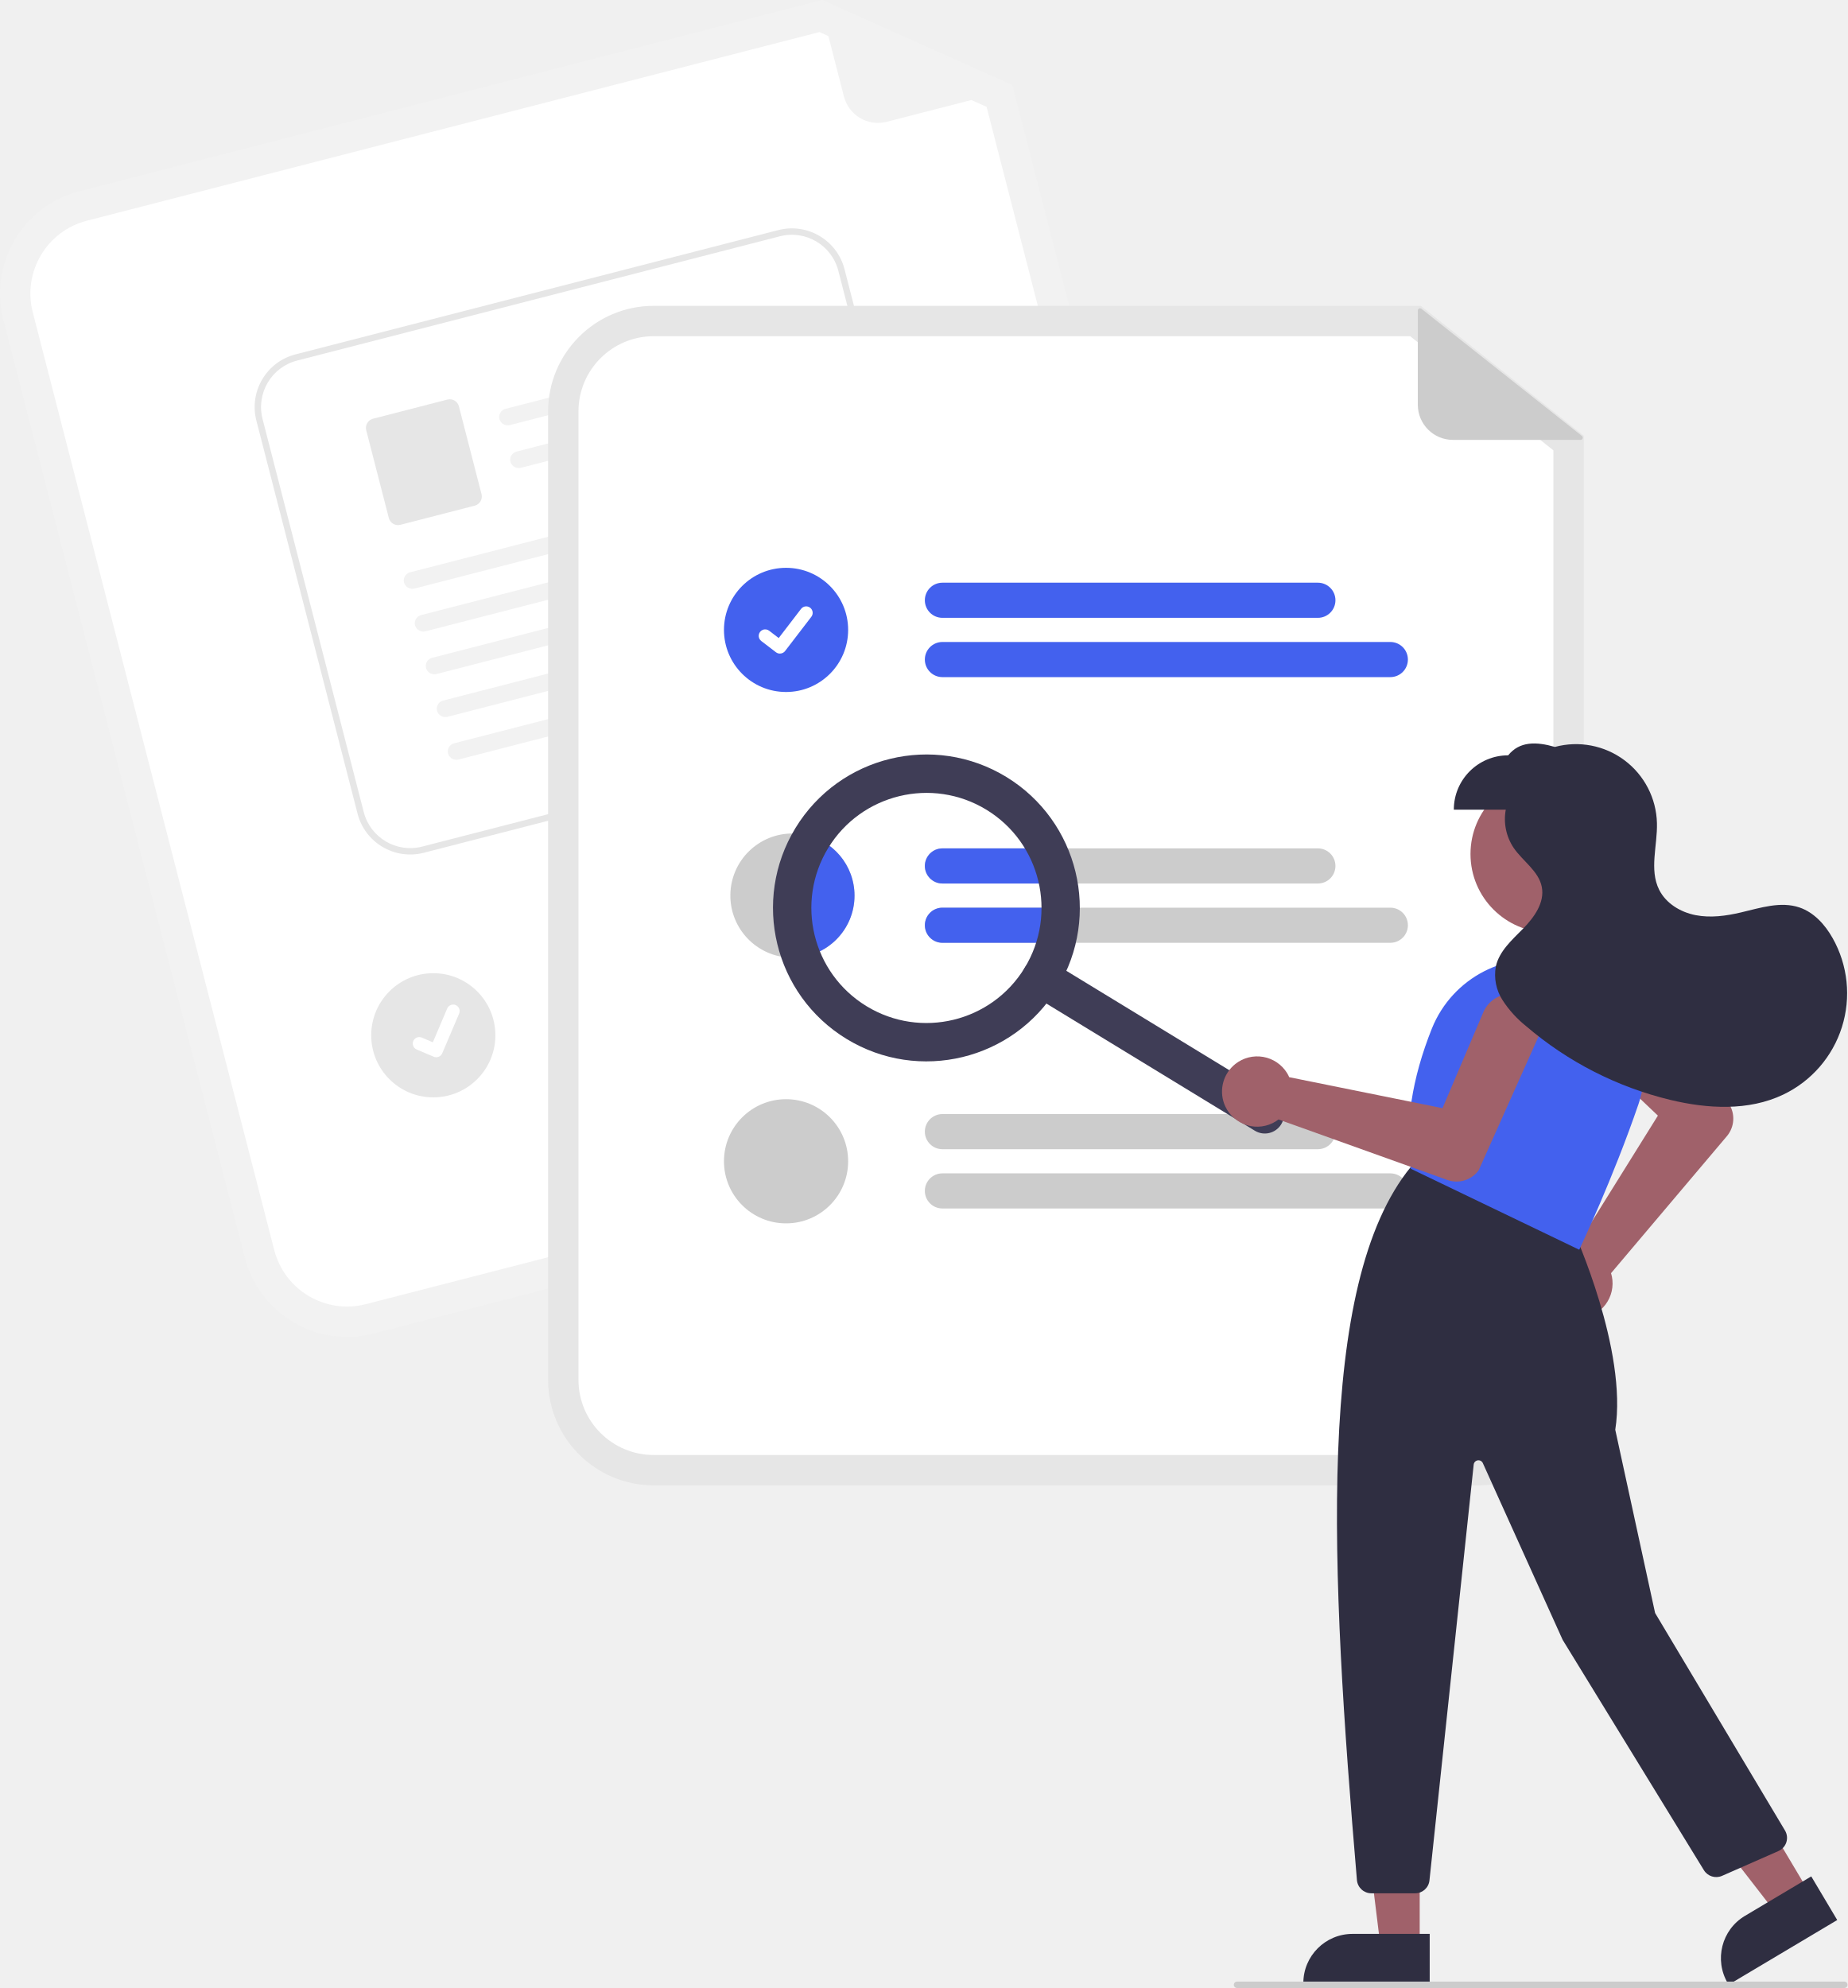
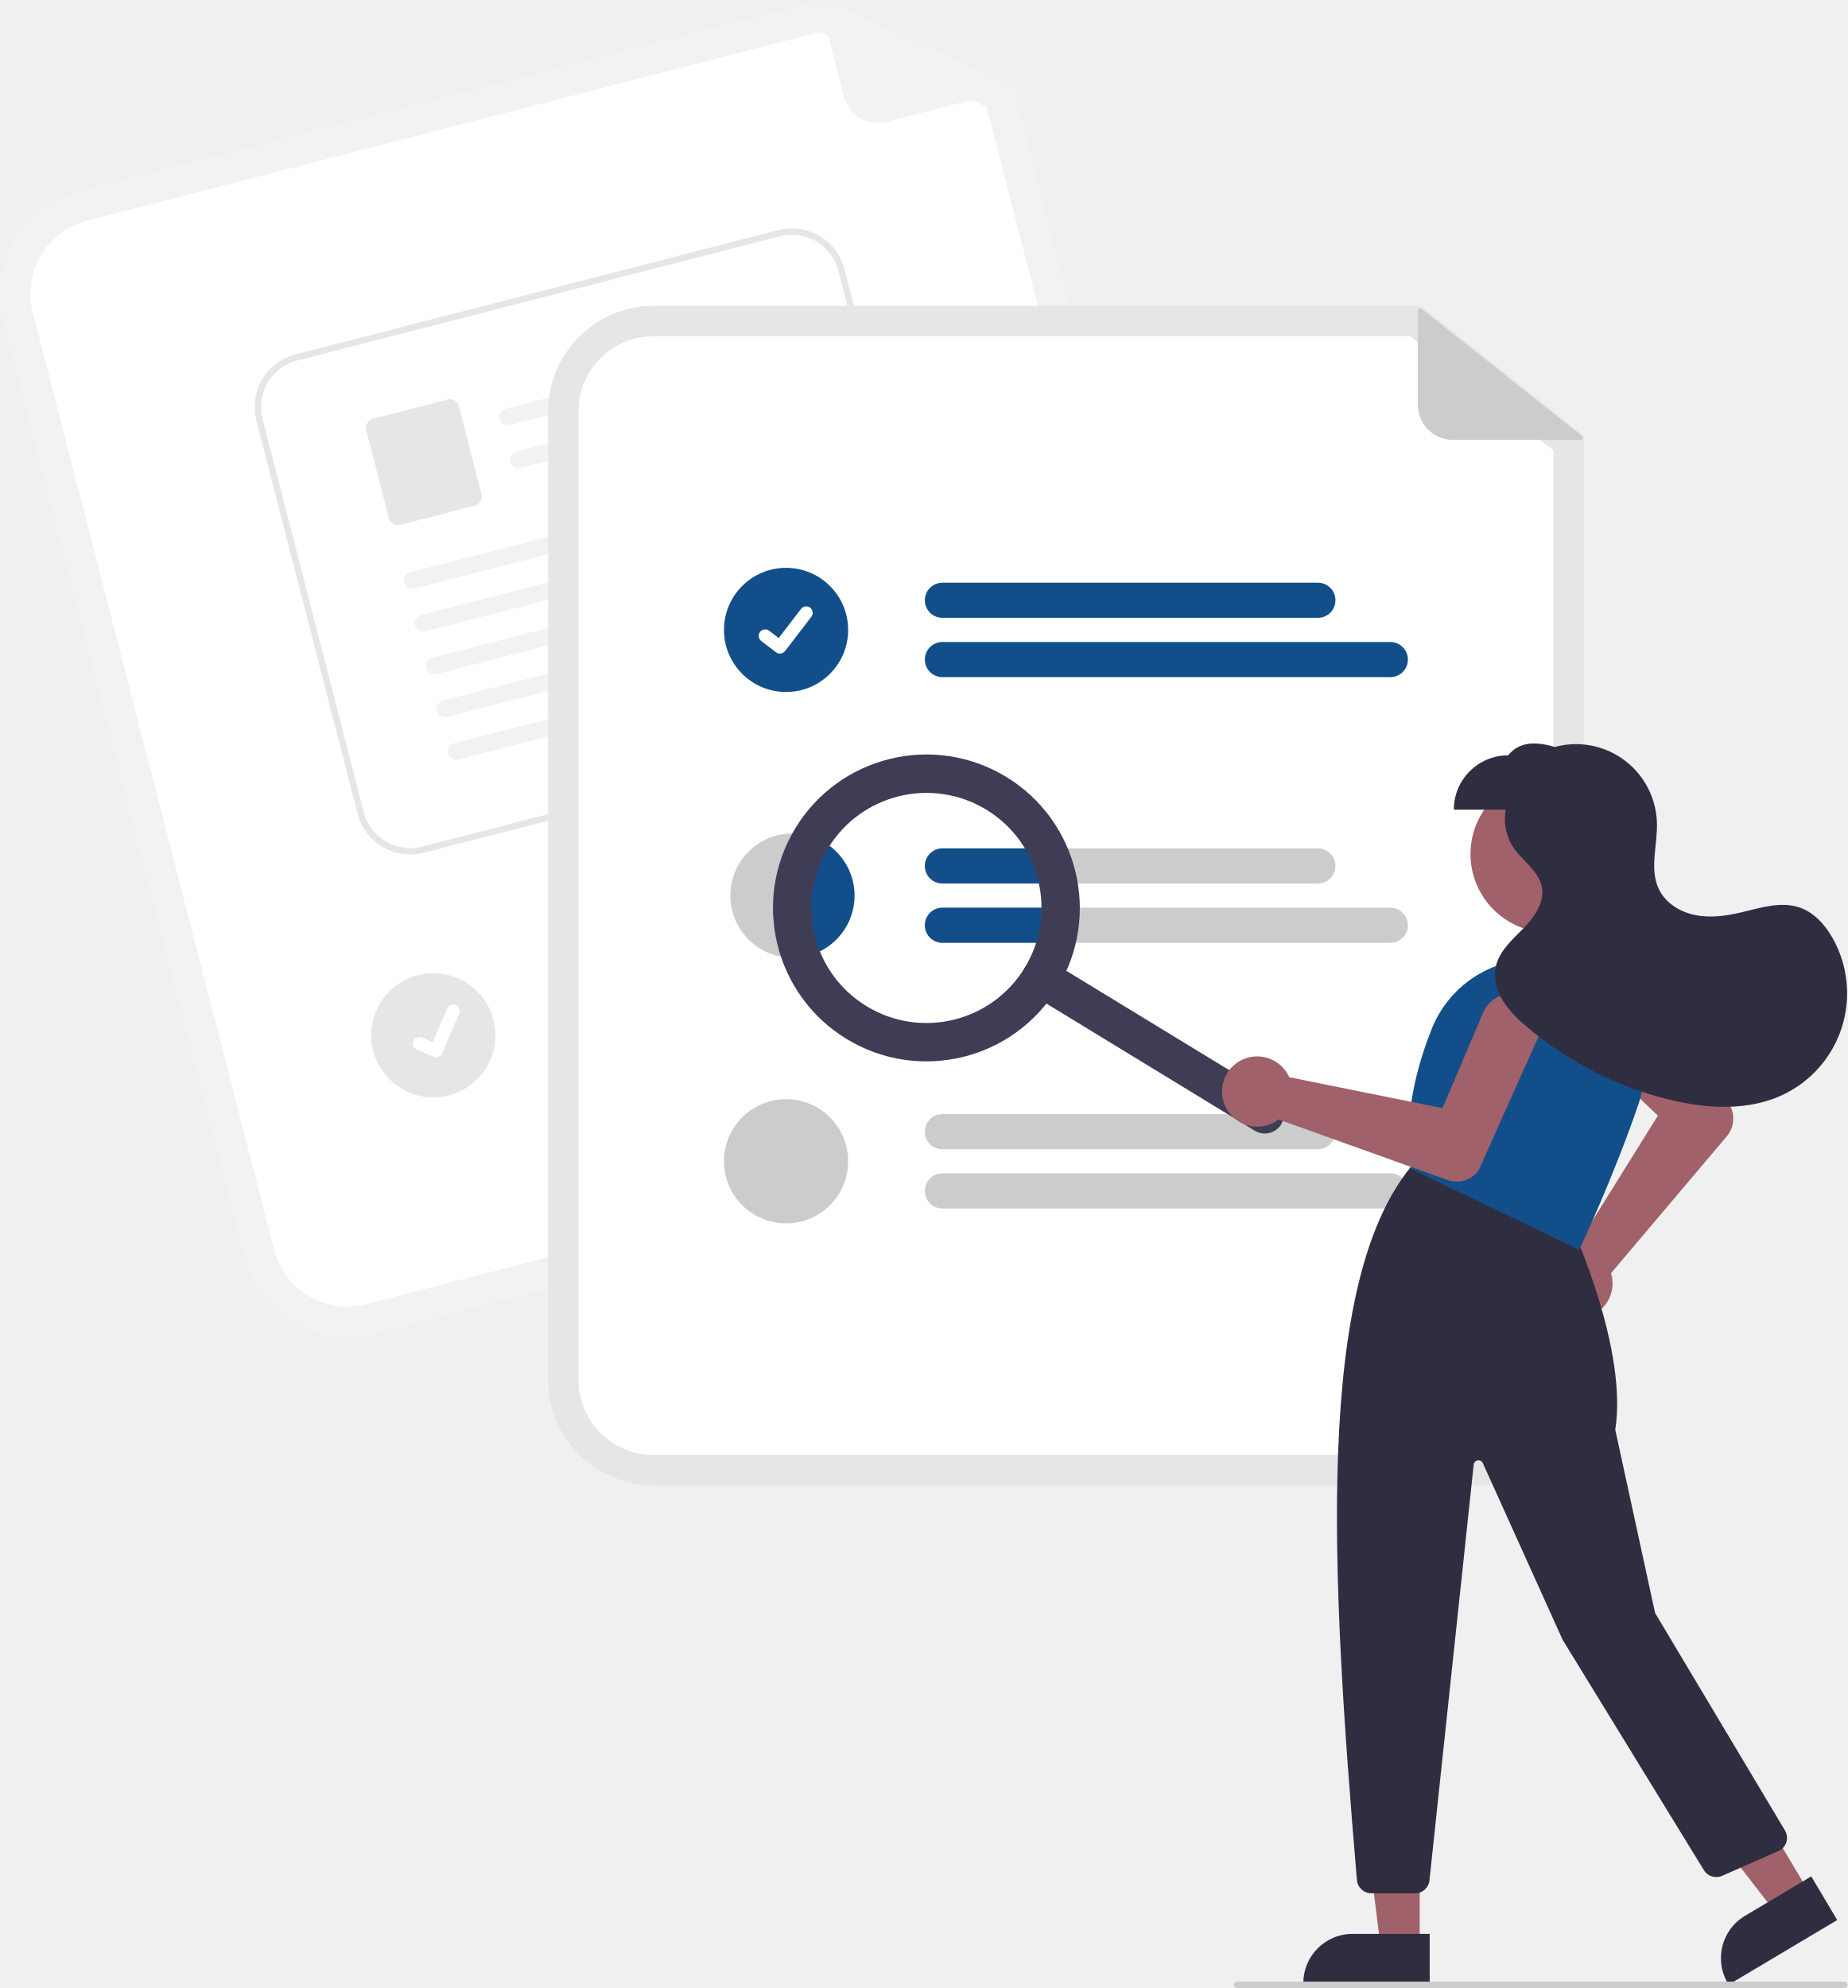
<svg xmlns="http://www.w3.org/2000/svg" data-name="Layer 1" width="578.001" height="621.926" viewBox="0 0 578.001 621.926">
  <path d="M677.642,491.897l-249.849,64.339a33.037,33.037,0,0,1-40.187-23.728L312.046,239.081a33.037,33.037,0,0,1,23.728-40.187l232.444-59.857L627.712,165.671l73.658,286.039A33.037,33.037,0,0,1,677.642,491.897Z" transform="translate(-310.9993 -139.0372)" fill="#f2f2f2" />
  <path d="M338.143,208.094a23.527,23.527,0,0,0-16.897,28.618l75.561,293.427a23.527,23.527,0,0,0,28.618,16.897l249.849-64.339a23.527,23.527,0,0,0,16.897-28.618l-72.517-281.607-52.285-23.406Z" transform="translate(-310.9993 -139.0372)" fill="#fff" />
  <path d="M627.077,167.185l-38.667,9.957a10.991,10.991,0,0,1-13.384-7.903L567.671,140.68a.687.687,0,0,1,.944-.799l58.57,26.011A.687.687,0,0,1,627.077,167.185Z" transform="translate(-310.9993 -139.0372)" fill="#f2f2f2" />
  <path d="M606.734,417.765,492.982,447.058a5.495,5.495,0,0,1-2.741-10.644L603.994,407.122a5.495,5.495,0,1,1,2.741,10.644Z" transform="translate(-310.9993 -139.0372)" fill="#ccc" />
  <path d="M633.312,430.073l-135.705,34.946A5.495,5.495,0,0,1,494.866,454.375l135.705-34.946a5.495,5.495,0,0,1,2.741,10.644Z" transform="translate(-310.9993 -139.0372)" fill="#ccc" />
  <circle id="a597741b-ffcf-4aba-98b0-6652ef5d57c9" data-name="Ellipse 44" cx="135.555" cy="323.878" r="19.423" fill="#e6e6e6" />
  <path d="M594.639,366.934,443.564,405.823A17.019,17.019,0,0,1,422.863,393.597l-31.66-122.99a17.019,17.019,0,0,1,12.225-20.701l151.075-38.889a17.019,17.019,0,0,1,20.701,12.225l31.66,122.99A17.019,17.019,0,0,1,594.639,366.934Z" transform="translate(-310.9993 -139.0372)" fill="#fff" />
  <path d="M594.639,366.934,443.564,405.823A17.019,17.019,0,0,1,422.863,393.597l-31.66-122.99a17.019,17.019,0,0,1,12.225-20.701l151.075-38.889a17.019,17.019,0,0,1,20.701,12.225l31.66,122.99A17.019,17.019,0,0,1,594.639,366.934ZM403.927,251.842a15.017,15.017,0,0,0-10.787,18.266l31.66,122.99a15.017,15.017,0,0,0,18.266,10.787l151.075-38.889a15.017,15.017,0,0,0,10.787-18.266L573.268,223.74a15.017,15.017,0,0,0-18.266-10.787Z" transform="translate(-310.9993 -139.0372)" fill="#e6e6e6" />
  <path id="b056fd3f-f1a0-44f0-b006-deff0bee637d-797" data-name="Path 411" d="M546.839,252.371l-76.246,19.627a2.731,2.731,0,0,1-3.308-1.719,2.631,2.631,0,0,1,1.853-3.339l77.613-19.979c3.135,1.589,2.31,4.838.087,5.41Z" transform="translate(-310.9993 -139.0372)" fill="#f2f2f2" />
  <path id="f1ea6668-a825-428d-96fe-a2c4e1b5a672-798" data-name="Path 412" d="M550.282,265.745l-76.246,19.627A2.731,2.731,0,0,1,470.728,283.653a2.631,2.631,0,0,1,1.853-3.339l77.613-19.979c3.135,1.589,2.31,4.838.087,5.41Z" transform="translate(-310.9993 -139.0372)" fill="#f2f2f2" />
  <path id="ee9aa382-a9c9-40d0-8ed3-22ec2dd616d6-799" data-name="Path 413" d="M459.514,297.229l-23.269,5.99a2.962,2.962,0,0,1-3.603-2.128l-7.069-27.46a2.962,2.962,0,0,1,2.128-3.603l23.269-5.99a2.963,2.963,0,0,1,3.603,2.128l7.069,27.46a2.962,2.962,0,0,1-2.128,3.603Z" transform="translate(-310.9993 -139.0372)" fill="#e6e6e6" />
  <path id="be954d2b-d8b8-4d26-80a0-a319e99a4b10-800" data-name="Path 414" d="M557.109,293.185,440.744,323.139a2.731,2.731,0,0,1-3.308-1.719,2.631,2.631,0,0,1,1.853-3.339L557.022,287.775c3.135,1.589,2.31,4.838.087,5.41Z" transform="translate(-310.9993 -139.0372)" fill="#f2f2f2" />
  <path id="baaae9e4-1b4d-40c2-8a9d-f2abb078b489-801" data-name="Path 415" d="M560.553,306.563,444.188,336.517a2.731,2.731,0,0,1-3.308-1.719,2.631,2.631,0,0,1,1.853-3.339l117.733-30.306c3.135,1.589,2.31,4.838.087,5.41Z" transform="translate(-310.9993 -139.0372)" fill="#f2f2f2" />
  <path id="a91bf4c9-37f6-4391-92ed-1882bd0ce21c-802" data-name="Path 416" d="M563.994,319.932,447.63,349.886a2.731,2.731,0,0,1-3.308-1.719,2.631,2.631,0,0,1,1.853-3.339l117.733-30.306c3.135,1.589,2.31,4.838.087,5.41Z" transform="translate(-310.9993 -139.0372)" fill="#f2f2f2" />
  <path id="efb98e07-468b-4c85-9a64-ee4cc5493d6f-803" data-name="Path 417" d="M567.438,333.309,451.073,363.263a2.731,2.731,0,0,1-3.308-1.719,2.631,2.631,0,0,1,1.853-3.339L567.351,327.899c3.135,1.589,2.31,4.838.087,5.41Z" transform="translate(-310.9993 -139.0372)" fill="#f2f2f2" />
  <path id="aeb1db98-32e5-40b8-ab89-fdad6a3263dc-804" data-name="Path 418" d="M570.879,346.679,454.515,376.633a2.731,2.731,0,0,1-3.308-1.719,2.631,2.631,0,0,1,1.853-3.339l117.733-30.306c3.135,1.589,2.31,4.838.087,5.41Z" transform="translate(-310.9993 -139.0372)" fill="#f2f2f2" />
  <path id="be265de5-288f-49a7-867d-c42e7cdbf4db-805" data-name="Path 395" d="M447.987,469.723a2.014,2.014,0,0,1-1.274-.088l-.025-.01L441.397,467.382a2.029,2.029,0,1,1,1.587-3.734l3.429,1.458,4.493-10.569a2.028,2.028,0,0,1,2.659-1.073l.001 0-.027.069.028-.069a2.03,2.03,0,0,1,1.072,2.66l-5.286,12.427a2.029,2.029,0,0,1-1.365,1.168Z" transform="translate(-310.9993 -139.0372)" fill="#fff" />
  <path d="M773.475,603.715h-258a33.037,33.037,0,0,1-33-33v-303a33.037,33.037,0,0,1,33-33H755.501l50.973,40.629V570.715A33.037,33.037,0,0,1,773.475,603.715Z" transform="translate(-310.9993 -139.0372)" fill="#e6e6e6" />
  <path d="M515.474,244.215a23.527,23.527,0,0,0-23.5,23.5v303a23.527,23.527,0,0,0,23.5,23.5h258a23.527,23.527,0,0,0,23.5-23.5V279.92l-44.796-35.706Z" transform="translate(-310.9993 -139.0372)" fill="#fff" />
-   <path d="M723.294,332.319H605.83a5.495,5.495,0,0,1,0-10.991H723.294a5.495,5.495,0,1,1,0,10.991Z" transform="translate(-310.9993 -139.0372)" fill="#4361ee" />
-   <path d="M745.962,350.866H605.83a5.495,5.495,0,0,1,0-10.991H745.962a5.495,5.495,0,1,1,0,10.991Z" transform="translate(-310.9993 -139.0372)" fill="#4361ee" />
+   <path d="M723.294,332.319H605.83a5.495,5.495,0,0,1,0-10.991H723.294a5.495,5.495,0,1,1,0,10.991Z" transform="translate(-310.9993 -139.0372)" fill="#124f8a" />
+   <path d="M745.962,350.866H605.83a5.495,5.495,0,0,1,0-10.991H745.962a5.495,5.495,0,1,1,0,10.991Z" transform="translate(-310.9993 -139.0372)" fill="#124f8a" />
  <path d="M723.294,404.443h-117.46a5.495,5.495,0,1,0,0,10.99h117.46a5.495,5.495,0,0,0,0-10.99Z" transform="translate(-310.9993 -139.0372)" fill="#ccc" />
  <path d="M745.964,422.993H605.834a5.495,5.495,0,1,0,0,10.99H745.964a5.495,5.495,0,0,0,0-10.99Z" transform="translate(-310.9993 -139.0372)" fill="#ccc" />
  <path d="M723.294,498.554H605.83a5.495,5.495,0,0,1,0-10.991H723.294a5.495,5.495,0,1,1,0,10.991Z" transform="translate(-310.9993 -139.0372)" fill="#ccc" />
  <path d="M745.962,517.101H605.83a5.495,5.495,0,0,1,0-10.991H745.962a5.495,5.495,0,1,1,0,10.991Z" transform="translate(-310.9993 -139.0372)" fill="#ccc" />
-   <circle id="abdb8e2f-a218-463c-85f4-c869fef49971" data-name="Ellipse 44" cx="245.916" cy="197.06" r="19.423" fill="#4361ee" />
+   <circle id="abdb8e2f-a218-463c-85f4-c869fef49971" data-name="Ellipse 44" cx="245.916" cy="197.06" r="19.423" fill="#124f8a" />
  <path id="ba7dbbd6-0052-44b1-a552-47a8298b8d3e-806" data-name="Path 395" d="M554.99,343.506a2.014,2.014,0,0,1-1.212-.403l-.022-.016-4.565-3.492a2.029,2.029,0,1,1,2.468-3.22l2.957,2.267,6.987-9.115a2.028,2.028,0,0,1,2.843-.376l.001 0-.043.06.045-.06a2.03,2.03,0,0,1,.375,2.843l-8.218,10.716a2.029,2.029,0,0,1-1.613.791Z" transform="translate(-310.9993 -139.0372)" fill="#fff" />
  <path d="M578.334,419.213a19.423,19.423,0,0,1-19.42,19.43,4.176,4.176,0,0,1-.5-.02,19.422,19.422,0,1,1,19.92-19.41Z" transform="translate(-310.9993 -139.0372)" fill="#ccc" />
  <circle id="e4a71040-498e-4958-ad41-c2d79154b8f7" data-name="Ellipse 44" cx="245.916" cy="363.295" r="19.423" fill="#ccc" />
  <path d="M805.482,276.651h-39.929a10.991,10.991,0,0,1-10.991-10.991v-29.491a.687.687,0,0,1,1.113-.538l50.233,39.795A.687.687,0,0,1,805.482,276.651Z" transform="translate(-310.9993 -139.0372)" fill="#ccc" />
-   <path d="M578.334,419.213a19.423,19.423,0,0,1-19.42,19.43,4.176,4.176,0,0,1-.5-.02,42.051,42.051,0,0,1,3.77-38.56A19.433,19.433,0,0,1,578.334,419.213Z" transform="translate(-310.9993 -139.0372)" fill="#4361ee" />
-   <path d="M600.334,409.943a5.51,5.51,0,0,1,5.5-5.5h29.27a41.573,41.573,0,0,1,3.61,10.99H605.834A5.501,5.501,0,0,1,600.334,409.943Z" transform="translate(-310.9993 -139.0372)" fill="#4361ee" />
-   <path d="M639.394,422.993a41.924,41.924,0,0,1-1.46,10.99h-32.1a5.495,5.495,0,1,1,0-10.99Z" transform="translate(-310.9993 -139.0372)" fill="#4361ee" />
+   <path d="M578.334,419.213a19.423,19.423,0,0,1-19.42,19.43,4.176,4.176,0,0,1-.5-.02,42.051,42.051,0,0,1,3.77-38.56A19.433,19.433,0,0,1,578.334,419.213Z" transform="translate(-310.9993 -139.0372)" fill="#124f8a" />
+   <path d="M600.334,409.943a5.51,5.51,0,0,1,5.5-5.5h29.27a41.573,41.573,0,0,1,3.61,10.99H605.834A5.501,5.501,0,0,1,600.334,409.943Z" transform="translate(-310.9993 -139.0372)" fill="#124f8a" />
+   <path d="M639.394,422.993a41.924,41.924,0,0,1-1.46,10.99h-32.1a5.495,5.495,0,1,1,0-10.99Z" transform="translate(-310.9993 -139.0372)" fill="#124f8a" />
  <path d="M711.816,490.77a6,6,0,0,1-8.247,1.998l-70.005-42.7a6,6,0,0,1,6.249-10.245l70.005,42.7A6,6,0,0,1,711.816,490.77Z" transform="translate(-310.9993 -139.0372)" fill="#3f3d56" />
  <path d="M641.811,448.07a48,48,0,1,1-15.983-65.974A48.054,48.054,0,0,1,641.811,448.07Zm-71.712-43.742a36,36,0,1,0,49.48-11.987A36.041,36.041,0,0,0,570.099,404.328Z" transform="translate(-310.9993 -139.0372)" fill="#3f3d56" />
  <circle cx="484.603" cy="267.173" r="24.561" fill="#a0616a" />
  <path d="M794.015,543.901a11.002,11.002,0,0,1,8.323-14.151,10.468,10.468,0,0,1,1.459-.18l25.872-41.523L806.036,465.58a9.432,9.432,0,1,1,13.121-13.553L851.786,484.201l.066.08a8.545,8.545,0,0,1-.594,10.185l-36.25,42.873a10.301,10.301,0,0,1,.27,1.046,11.003,11.003,0,0,1-9.875,13.116q-.468.041-.932.041A11.037,11.037,0,0,1,794.015,543.901Z" transform="translate(-310.9993 -139.0372)" fill="#a0616a" />
  <polygon points="444.151 609.001 431.891 609 426.059 561.712 444.153 561.713 444.151 609.001" fill="#a0616a" />
  <path d="M758.277,759.922l-39.531-.001v-.5a15.386,15.386,0,0,1,15.386-15.386h.001l24.144.001Z" transform="translate(-310.9993 -139.0372)" fill="#2f2e41" />
  <polygon points="566.007 592.05 555.473 598.322 526.268 560.676 541.815 551.419 566.007 592.05" fill="#a0616a" />
  <path d="M885.772,739.699l-33.966,20.223-.256-.43a15.386,15.386,0,0,1,5.348-21.092l.001-.001,20.745-12.352Z" transform="translate(-310.9993 -139.0372)" fill="#2f2e41" />
  <path d="M735.512,727.213c-8.213-96.706-13.099-186.545,16.924-223.193l.232-.284,50.526,20.211.083.181c.17.371,16.974,37.333,13.054,62.194L828.794,643.649l40.636,68.041A4.501,4.501,0,0,1,867.379,718.118l-17.659,7.77a4.521,4.521,0,0,1-5.648-1.766l-44.204-72.08-24.968-55.286a1.5,1.5,0,0,0-2.859.459L758.201,727.311a4.492,4.492,0,0,1-4.475,4.024H739.998A4.53,4.53,0,0,1,735.512,727.213Z" transform="translate(-310.9993 -139.0372)" fill="#2f2e41" />
-   <path d="M752.606,504.786l-.241-.115-.038-.265c-1.887-13.21.347-27.888,6.64-43.625a34.636,34.636,0,0,1,40.202-20.743h0a34.594,34.594,0,0,1,22.061,16.964,34.221,34.221,0,0,1,2.373,27.425c-7.934,23.2-18.226,44.907-18.329,45.124l-.216.453Z" transform="translate(-310.9993 -139.0372)" fill="#4361ee" />
+   <path d="M752.606,504.786l-.241-.115-.038-.265c-1.887-13.21.347-27.888,6.64-43.625a34.636,34.636,0,0,1,40.202-20.743h0a34.594,34.594,0,0,1,22.061,16.964,34.221,34.221,0,0,1,2.373,27.425c-7.934,23.2-18.226,44.907-18.329,45.124l-.216.453Z" transform="translate(-310.9993 -139.0372)" fill="#124f8a" />
  <path d="M697.48,471.883A11.002,11.002,0,0,1,713.65,474.722a10.469,10.469,0,0,1,.679,1.304l47.954,9.692,12.768-30.004a9.432,9.432,0,1,1,17.289,7.544l-18.71,41.83-.052.09a8.545,8.545,0,0,1-9.748,3.01L710.978,489.247a10.303,10.303,0,0,1-.885.619,11.003,11.003,0,0,1-15.744-4.657q-.202-.424-.365-.859A11.037,11.037,0,0,1,697.48,471.883Z" transform="translate(-310.9993 -139.0372)" fill="#a0616a" />
  <path d="M884.331,432.512c-2.366-4.192-5.812-8.031-10.369-9.581-5.885-2.001-12.257.13-18.307,1.552-4.662,1.096-9.532,1.767-14.23.842-4.698-.925-9.23-3.659-11.368-7.944-3.145-6.304-.496-13.821-.687-20.863a25.334,25.334,0,0,0-31.923-23.811c-5.793-1.672-11.039-1.827-14.623,2.627a17,17,0,0,0-17,17h16.255a16.15,16.15,0,0,0,2.454,11.931c2.87,4.216,7.859,7.266,8.82,12.274.931,4.854-2.368,9.459-5.829,12.987-3.46,3.528-7.475,7.024-8.556,11.846a14.689,14.689,0,0,0,2.104,10.565,34.403,34.403,0,0,0,7.386,8.136,108.402,108.402,0,0,0,45.038,23.04c11.704,2.818,24.506,3.548,35.371-1.635a35.126,35.126,0,0,0,15.465-48.967Z" transform="translate(-310.9993 -139.0372)" fill="#2f2e41" />
  <path d="M888.001,760.963h-190a1,1,0,0,1,0-2h190a1,1,0,0,1,0,2Z" transform="translate(-310.9993 -139.0372)" fill="#ccc" />
</svg>
